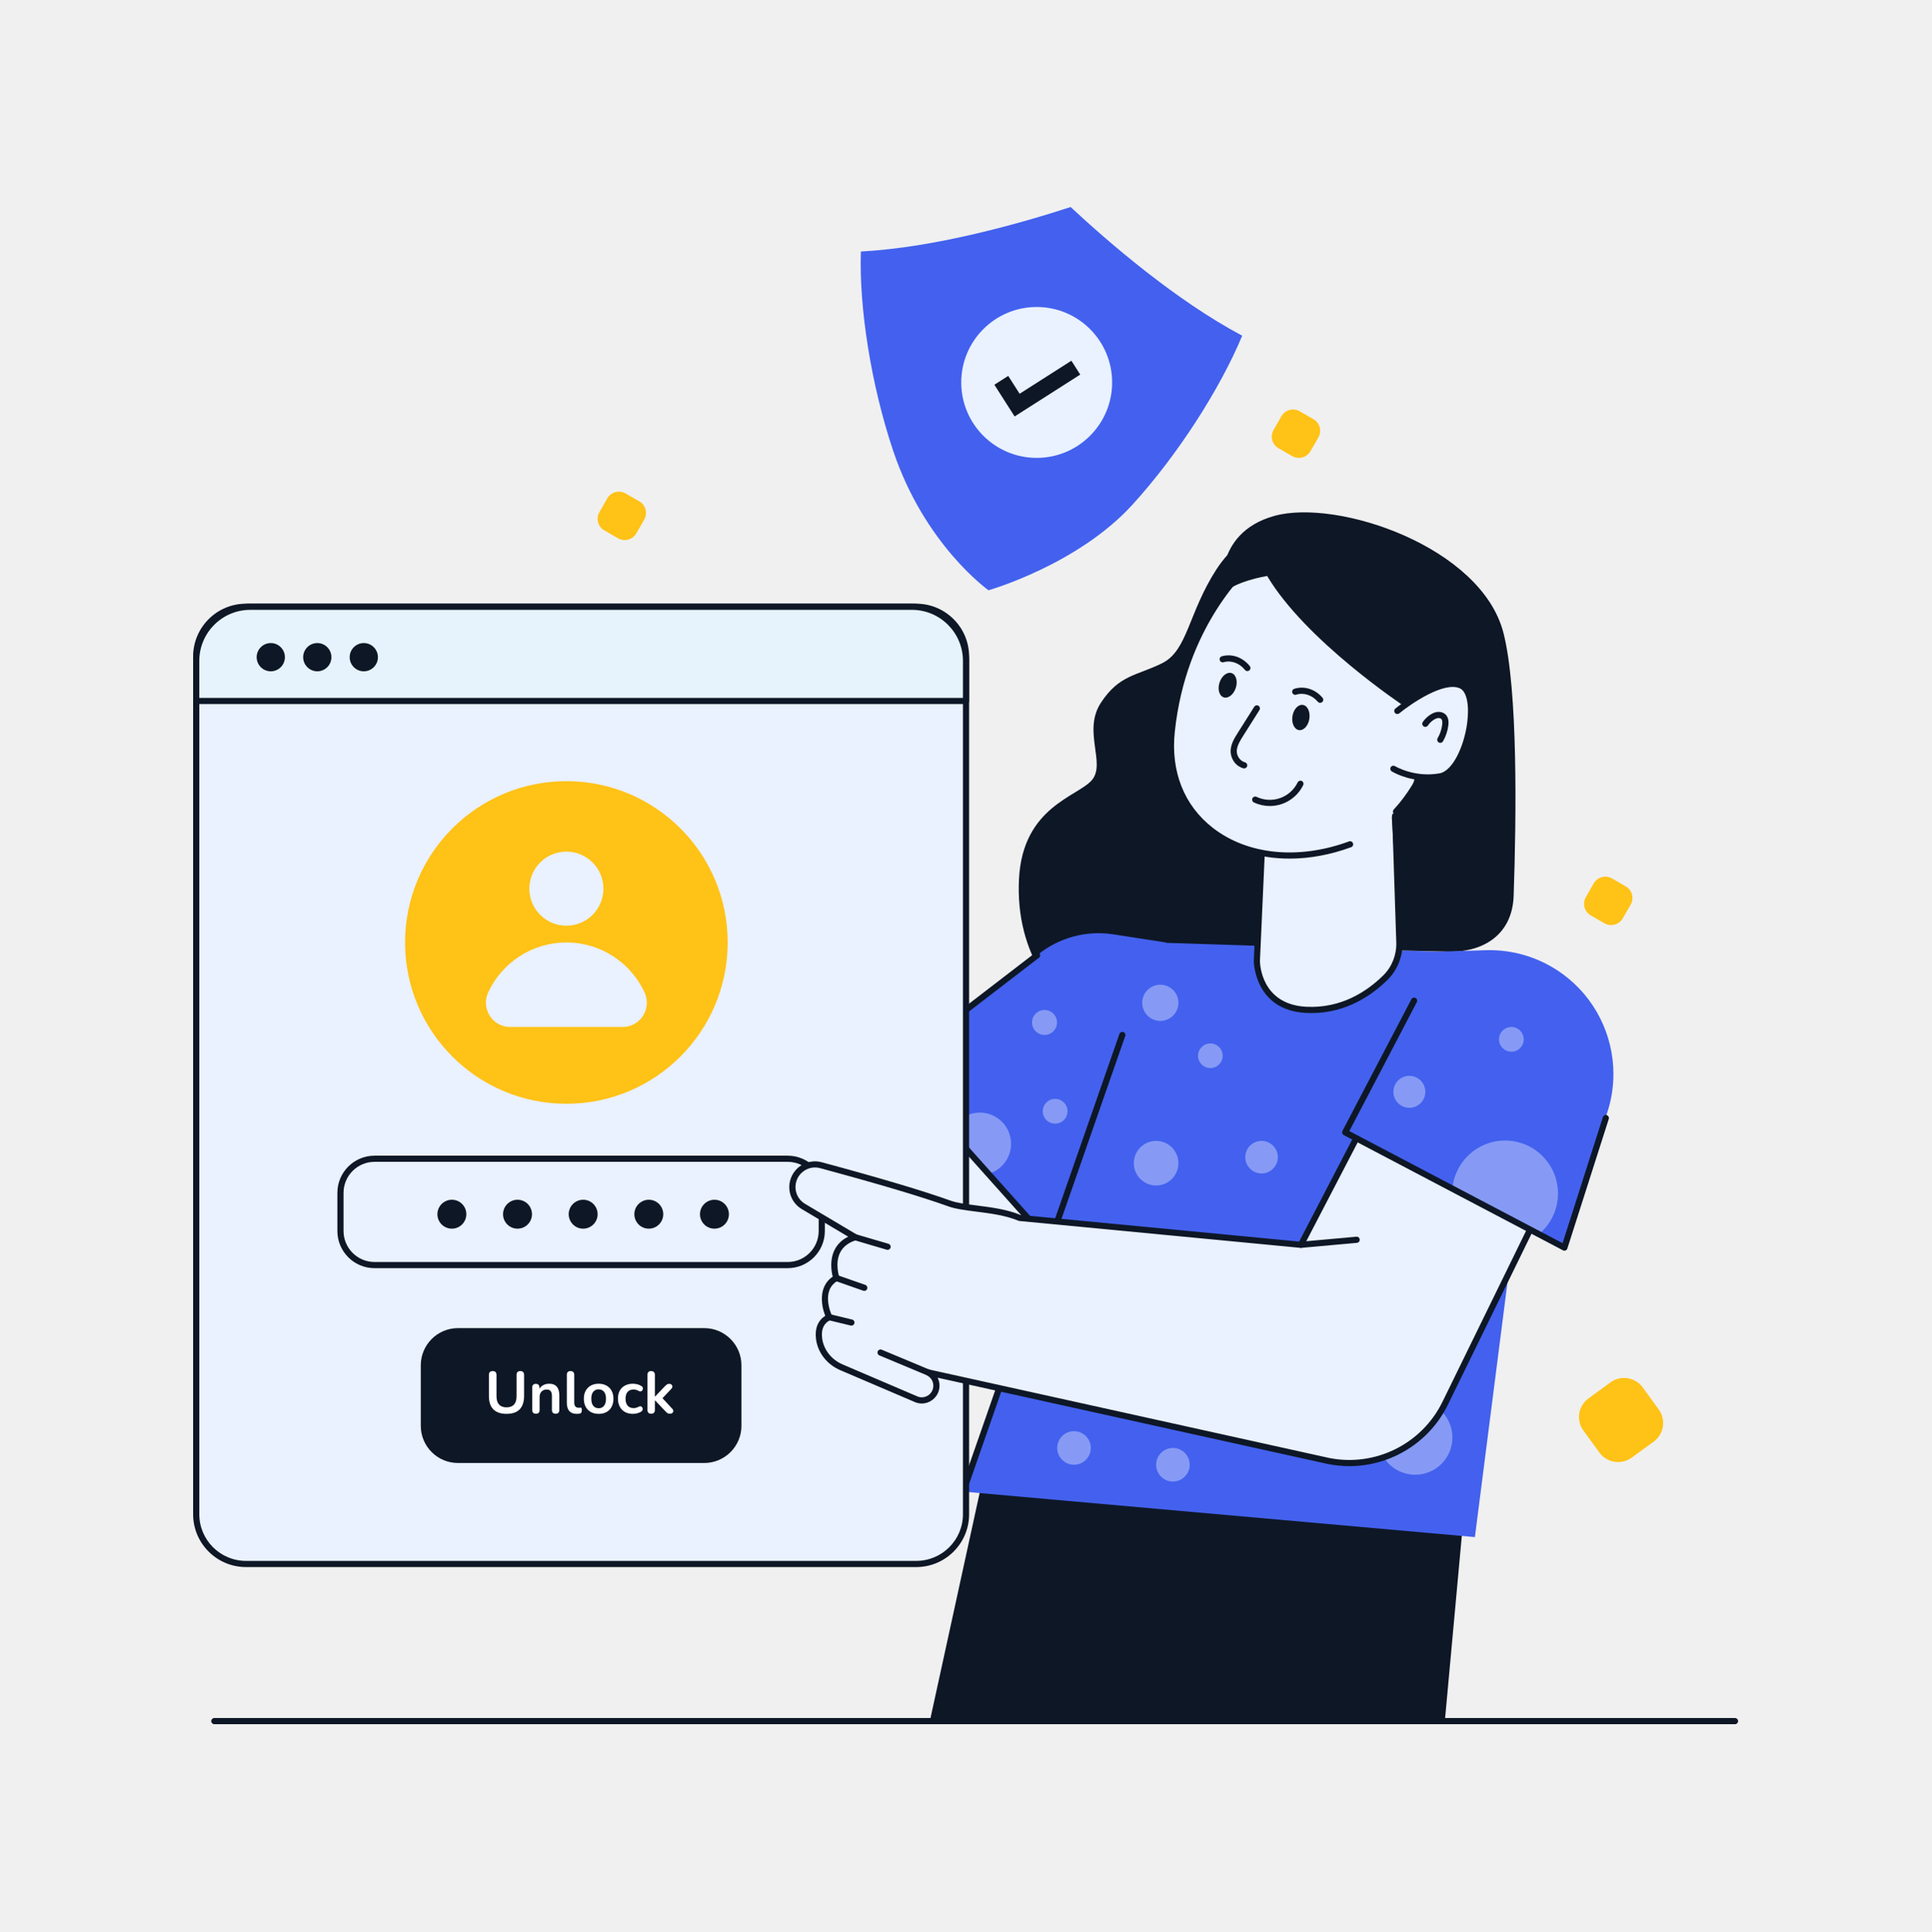
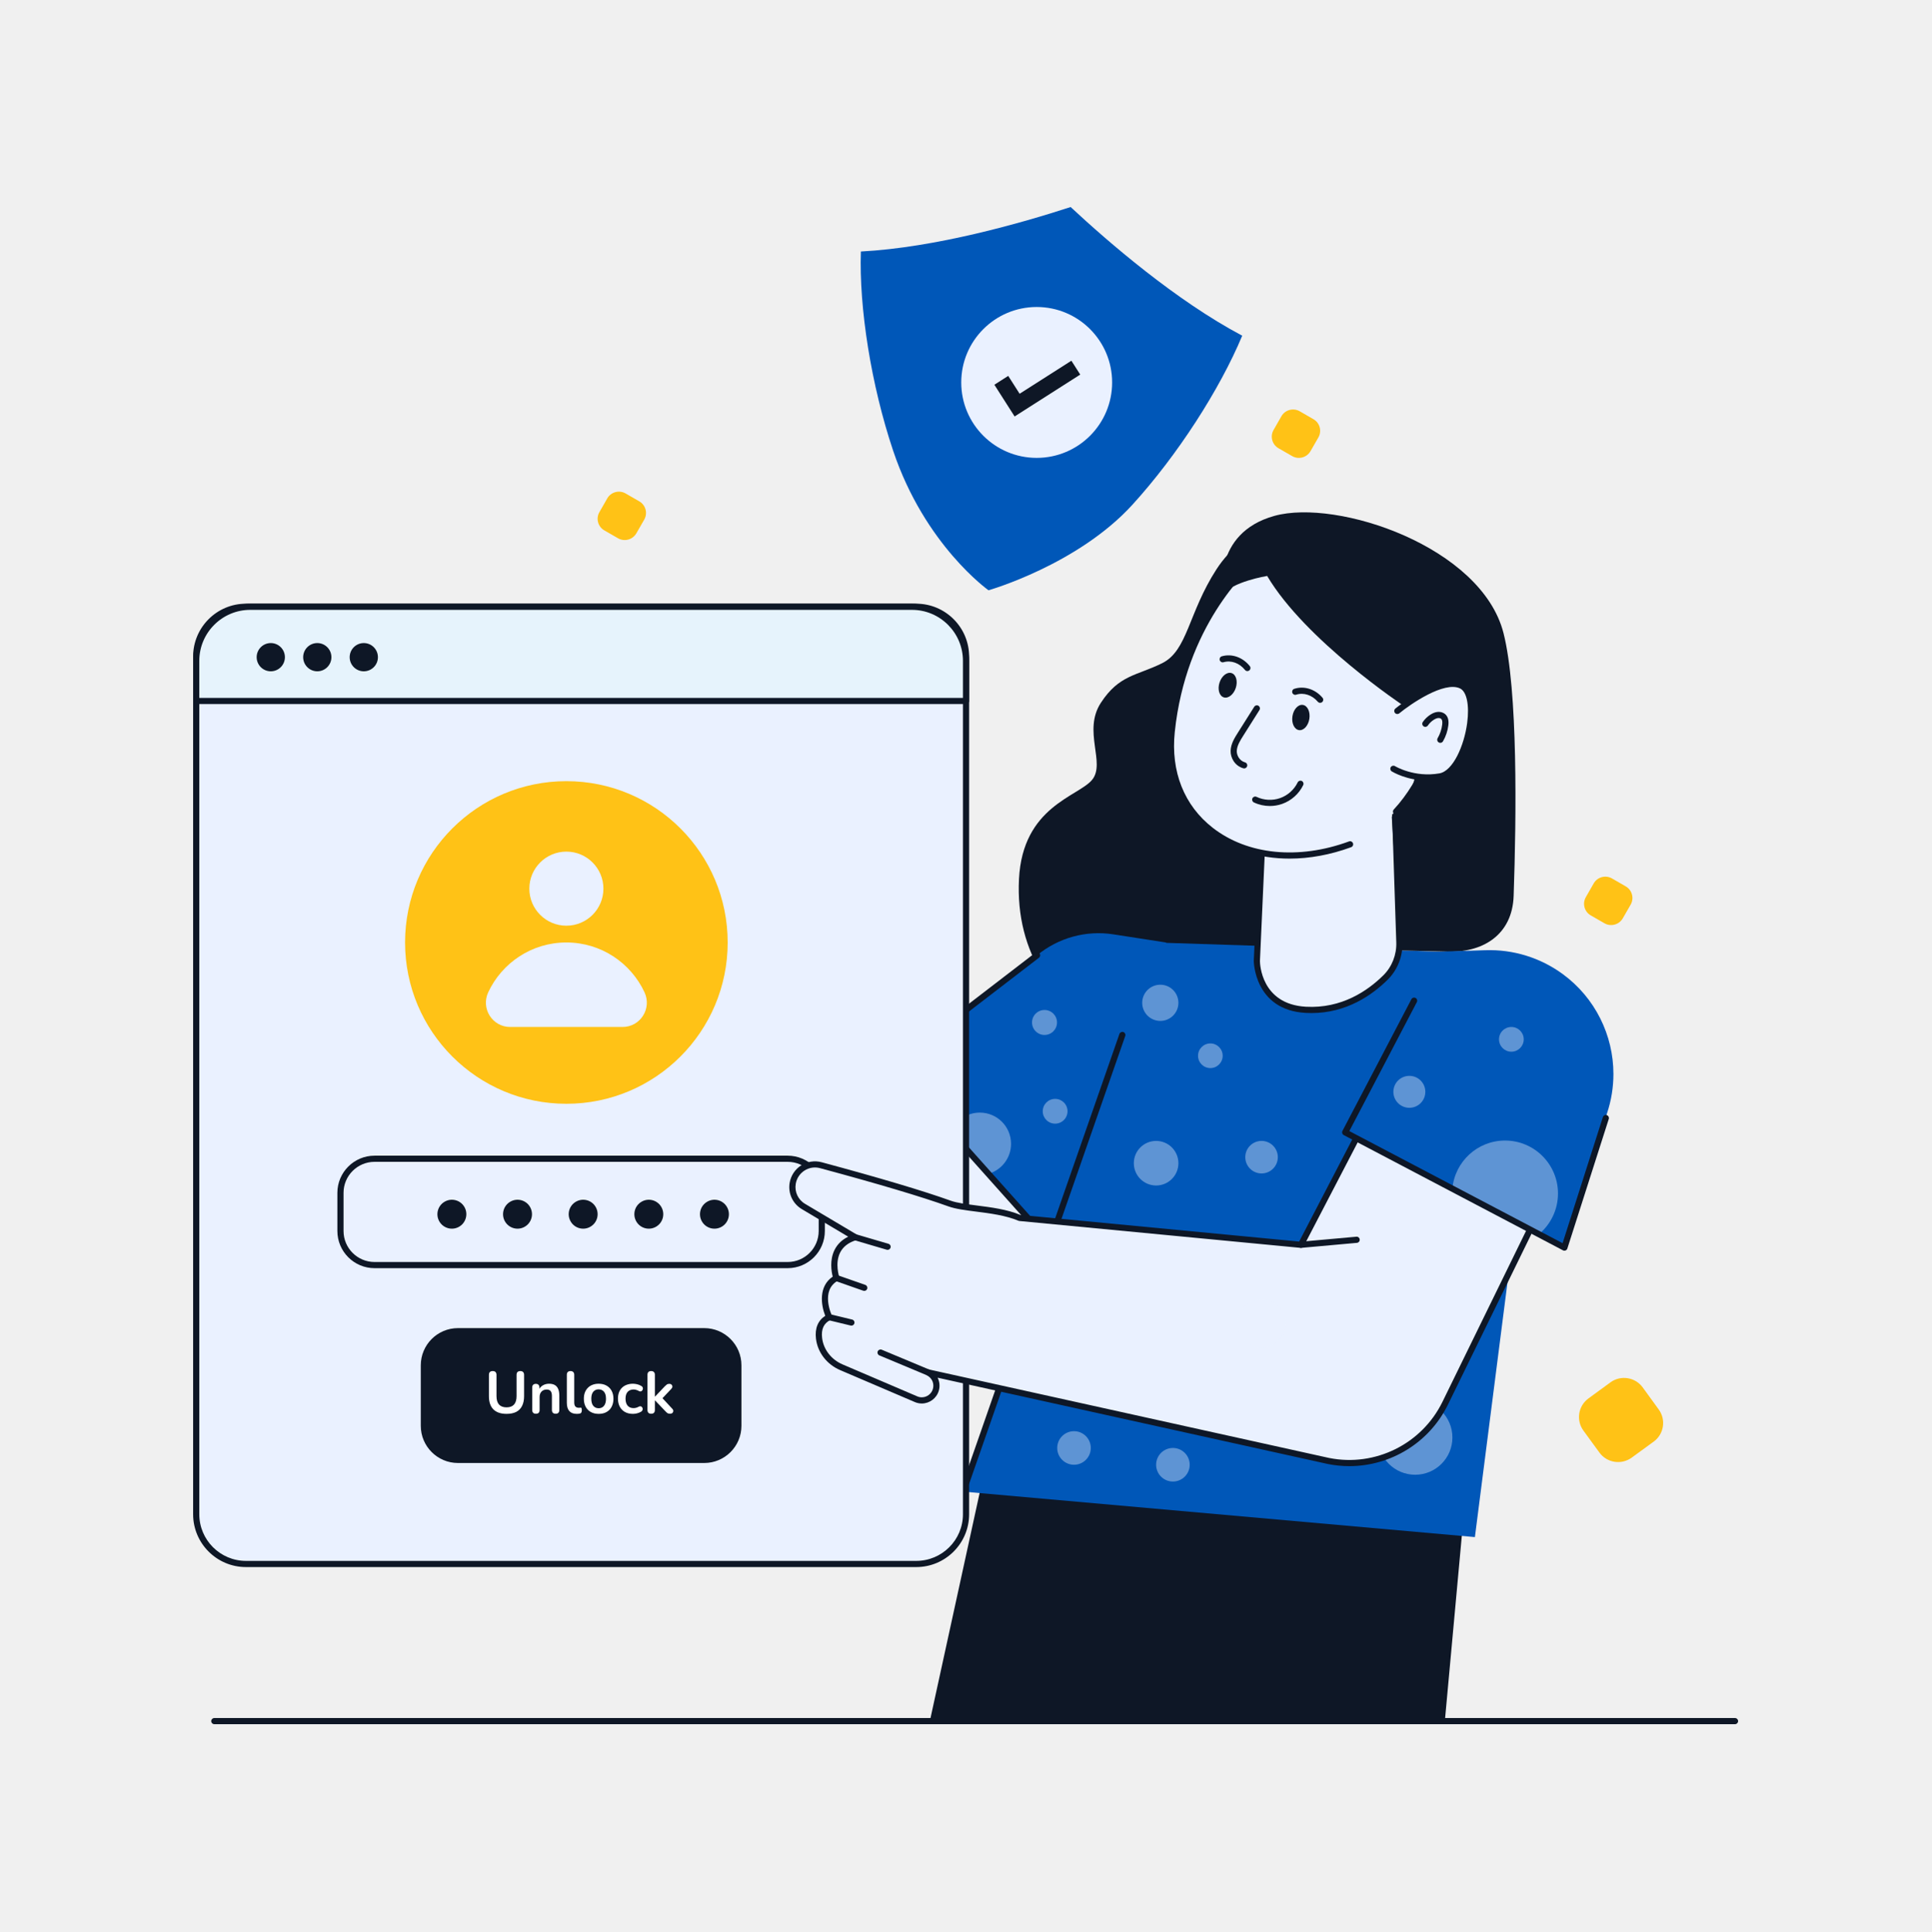
<svg xmlns="http://www.w3.org/2000/svg" width="522" height="522" viewBox="0 0 522 522" fill="none">
  <path d="M468.967 466.041H57.927C57.468 466.041 57.094 465.667 57.094 465.208C57.094 464.749 57.468 464.375 57.927 464.375H468.967C469.426 464.375 469.8 464.749 469.8 465.208C469.8 465.667 469.426 466.041 468.967 466.041Z" fill="#0E1726" />
  <path d="M350.082 139.435C350.082 139.435 336.485 142.015 328.822 153.852C321.159 165.689 321.036 175.839 314.115 179.263C307.193 182.687 302.495 182.385 297.553 189.973C292.608 197.56 298.912 206.211 295.204 210.765C291.495 215.319 276.416 217.897 275.426 237.627C274.436 257.356 284.697 273.14 302.618 280.425C320.541 287.71 374.679 260.088 374.679 260.088L358.735 165.842L350.082 139.435Z" fill="#0E1726" />
  <path d="M263.447 275.762L234.422 299.02L205.442 185.851L146.49 195.817L183.71 343.016C187.408 357.643 197.955 369.578 212.017 375.048C228.168 381.331 246.469 378.141 259.54 366.765L308.734 323.955" fill="#EAF1FF" />
  <path d="M228.966 379.07C223.167 379.07 217.325 378.005 211.717 375.823C197.433 370.267 186.661 358.077 182.905 343.219L145.682 196.019C145.625 195.794 145.665 195.554 145.792 195.359C145.92 195.165 146.122 195.032 146.352 194.994L205.305 185.028C205.728 184.957 206.144 185.222 206.25 185.642L234.91 297.561L262.927 275.111C263.284 274.825 263.81 274.881 264.098 275.24C264.387 275.599 264.328 276.123 263.969 276.411L234.944 299.67C234.722 299.847 234.426 299.897 234.159 299.81C233.889 299.72 233.685 299.501 233.616 299.225L204.826 186.799L147.521 196.485L184.521 342.81C188.145 357.146 198.537 368.908 212.32 374.27C228.235 380.461 246.117 377.341 258.995 366.135L308.189 323.325C308.533 323.022 309.061 323.059 309.364 323.406C309.667 323.753 309.629 324.279 309.283 324.582L260.09 367.392C251.282 375.055 240.212 379.07 228.966 379.07Z" fill="#0E1726" />
-   <path d="M327.175 285.897L295.692 349.22L267.164 317.269L257.054 305.948L241.235 288.24L280.328 258.202C286.073 253.468 293.56 251.403 300.925 252.547L315.133 254.746L327.175 285.897Z" fill="#4361EE" />
+   <path d="M327.175 285.897L295.692 349.22L267.164 317.269L257.054 305.948L241.235 288.24L280.328 258.202C286.073 253.468 293.56 251.403 300.925 252.547L315.133 254.746L327.175 285.897Z" fill="#0057b8" />
  <path opacity="0.4" d="M273.284 309.172C273.284 313.027 270.695 316.272 267.162 317.272L257.052 305.951C258.307 302.883 261.328 300.729 264.84 300.729C269.507 300.729 273.284 304.506 273.284 309.172Z" fill="#EAF1FF" />
  <path d="M295.688 350.057C295.452 350.057 295.227 349.957 295.066 349.779L240.607 288.797C240.452 288.624 240.377 288.394 240.398 288.165C240.419 287.933 240.538 287.722 240.72 287.582L279.813 257.544C280.181 257.262 280.703 257.333 280.982 257.696C281.262 258.062 281.193 258.584 280.83 258.866L242.448 288.357L295.49 347.752L326.426 285.532C326.63 285.12 327.127 284.951 327.543 285.156C327.954 285.36 328.123 285.862 327.919 286.273L296.434 349.596C296.31 349.842 296.072 350.013 295.799 350.051C295.761 350.055 295.726 350.057 295.688 350.057Z" fill="#0E1726" />
  <path d="M251.331 465.209L268.435 386.84L396.315 402.093L390.533 465.209H251.331Z" fill="#0E1726" />
-   <path d="M312.079 254.746L396.455 257.483C408.425 257.872 417.462 268.481 415.942 280.362L398.658 415.47L260.336 403.174L312.079 254.746Z" fill="#4361EE" />
+   <path d="M312.079 254.746L396.455 257.483C408.425 257.872 417.462 268.481 415.942 280.362L398.658 415.47L260.336 403.174L312.079 254.746Z" fill="#0057b8" />
  <path opacity="0.4" d="M382.511 398.616C388.071 398.616 392.579 394.108 392.579 388.548C392.579 382.987 388.071 378.479 382.511 378.479C376.95 378.479 372.442 382.987 372.442 388.548C372.442 394.108 376.95 398.616 382.511 398.616Z" fill="#EAF1FF" />
  <path d="M260.334 404.003C260.242 404.003 260.15 403.989 260.061 403.957C259.626 403.805 259.397 403.331 259.549 402.897L302.576 279.471C302.727 279.037 303.203 278.807 303.637 278.957C304.071 279.11 304.301 279.584 304.149 280.018L261.121 403.444C261.002 403.788 260.681 404.003 260.334 404.003Z" fill="#0E1726" />
  <path d="M339.722 259.747L341.43 221.62L376.909 214.227L378.239 254.702C378.356 258.25 377.024 261.704 374.504 264.203C370.378 268.293 363.057 273.519 352.924 272.947C339.711 272.204 339.722 259.747 339.722 259.747Z" fill="#EAF1FF" />
  <path d="M354.465 273.826C353.943 273.826 353.415 273.812 352.876 273.78C339.037 272.999 338.889 259.878 338.889 259.747C338.889 259.734 338.889 259.722 338.891 259.711L340.599 221.584C340.615 221.204 340.889 220.883 341.261 220.806L376.74 213.412C376.982 213.36 377.233 213.42 377.425 213.573C377.617 213.725 377.734 213.955 377.742 214.201L379.072 254.677C379.195 258.475 377.746 262.165 375.09 264.798C370.868 268.984 363.936 273.826 354.465 273.826ZM340.555 259.763C340.561 260.442 340.843 271.431 352.97 272.116C362.646 272.657 369.701 267.792 373.919 263.612C376.247 261.304 377.517 258.066 377.408 254.729L376.111 215.243L342.236 222.303L340.555 259.763Z" fill="#0E1726" />
  <path d="M377.333 219.384C394.163 201.2 390.373 171.473 390.373 171.473L339.927 150.391C338.989 151.159 319.968 166.639 316.708 197.782C314.023 223.439 338.611 237.884 364.92 228.212" fill="#EAF1FF" />
  <path d="M348.56 232.077C340.344 232.077 332.742 229.705 326.78 225.065C318.573 218.676 314.701 208.956 315.879 197.694C319.069 167.205 337.317 151.449 339.388 149.753C339.626 149.557 339.964 149.501 340.248 149.62L390.694 170.7C390.97 170.815 391.162 171.068 391.199 171.364C391.237 171.665 394.843 201.69 377.945 219.948C377.63 220.286 377.103 220.305 376.767 219.994C376.429 219.68 376.41 219.154 376.721 218.816C391.941 202.373 389.976 175.91 389.596 172.049L340.071 151.355C336.807 154.153 320.508 169.429 317.535 197.869C316.418 208.537 320.065 217.728 327.804 223.752C337.212 231.075 350.98 232.449 364.632 227.431C365.062 227.27 365.542 227.494 365.701 227.926C365.859 228.358 365.638 228.836 365.206 228.995C359.589 231.06 353.943 232.077 348.56 232.077Z" fill="#0E1726" />
  <path d="M379.46 190.812C379.46 190.812 352.826 173.126 342.505 155.673C342.505 155.673 332.904 157.241 330.484 160.83C330.484 160.83 327.48 144.139 344.478 139.434C361.476 134.73 400.478 147.782 406.398 171.153C410.29 186.521 409.874 220.616 409.131 242.164C408.772 252.623 400.869 257.774 390.42 257.195L378.398 256.897L376.193 220.789C385.626 212.159 383.246 201.6 379.46 190.812Z" fill="#0E1726" />
  <path d="M334.029 185.925C334.615 184.115 334.105 182.329 332.891 181.936C331.676 181.543 330.217 182.691 329.63 184.502C329.044 186.312 329.554 188.098 330.768 188.491C331.983 188.884 333.443 187.736 334.029 185.925Z" fill="#0E1726" />
  <path d="M330.484 178.192C332.84 177.505 335.471 178.438 337.158 180.555L330.484 178.192Z" fill="#EAF1FF" />
  <path d="M337.158 181.391C336.914 181.391 336.672 181.282 336.507 181.077C335.026 179.219 332.754 178.401 330.719 178.994C330.274 179.123 329.815 178.868 329.685 178.428C329.556 177.985 329.81 177.524 330.251 177.394C332.94 176.611 335.907 177.649 337.81 180.04C338.096 180.399 338.037 180.923 337.676 181.211C337.523 181.33 337.34 181.391 337.158 181.391Z" fill="#0E1726" />
  <path d="M353.911 194.297C354.206 192.417 353.423 190.733 352.162 190.535C350.901 190.337 349.639 191.7 349.344 193.58C349.049 195.46 349.832 197.144 351.093 197.342C352.354 197.54 353.616 196.177 353.911 194.297Z" fill="#0E1726" />
  <path d="M350.093 186.978C352.427 186.22 355.083 187.072 356.835 189.137L350.093 186.978Z" fill="#EAF1FF" />
  <path d="M356.833 189.97C356.597 189.97 356.363 189.87 356.198 189.676C354.662 187.863 352.363 187.116 350.35 187.769C349.909 187.913 349.444 187.671 349.302 187.235C349.16 186.796 349.398 186.326 349.836 186.184C352.499 185.32 355.497 186.268 357.47 188.598C357.767 188.949 357.725 189.475 357.372 189.772C357.215 189.905 357.025 189.97 356.833 189.97Z" fill="#0E1726" />
  <path d="M377.688 192.167C377.688 192.167 389.27 182.65 394.974 185.316C400.679 187.982 396.415 208.593 389.207 209.86C382 211.128 376.623 207.798 376.623 207.798" fill="#EAF1FF" />
  <path d="M385.885 210.982C380.265 210.982 376.379 208.623 376.187 208.504C375.794 208.261 375.675 207.75 375.917 207.357C376.16 206.965 376.675 206.846 377.064 207.086C377.116 207.117 382.284 210.23 389.068 209.038C392.719 208.397 395.751 201.609 396.57 195.42C397.209 190.591 396.447 186.922 394.626 186.07C390.333 184.066 381.329 190.257 378.22 192.81C377.865 193.1 377.339 193.05 377.047 192.695C376.755 192.34 376.807 191.814 377.162 191.522C377.65 191.119 389.22 181.706 395.332 184.56C397.902 185.761 398.981 189.904 398.223 195.637C397.315 202.496 393.979 209.867 389.358 210.679C388.14 210.892 386.98 210.982 385.885 210.982Z" fill="#0E1726" />
  <path d="M389.306 200.786C389.164 200.786 389.02 200.748 388.886 200.673C388.489 200.441 388.354 199.932 388.585 199.533C389.239 198.412 389.667 197.14 389.819 195.854C389.911 195.107 389.828 194.595 389.575 194.334C389.396 194.15 389.074 194.054 388.736 194.083C388.391 194.115 388.011 194.261 387.579 194.532C386.936 194.933 386.372 195.476 385.948 196.1C385.689 196.48 385.172 196.581 384.792 196.322C384.412 196.063 384.311 195.545 384.572 195.165C385.126 194.351 385.861 193.645 386.698 193.121C387.358 192.707 387.978 192.48 388.592 192.426C389.419 192.352 390.243 192.63 390.774 193.175C391.404 193.825 391.634 194.766 391.477 196.057C391.298 197.564 390.797 199.059 390.03 200.375C389.874 200.638 389.594 200.786 389.306 200.786Z" fill="#0E1726" />
  <path d="M339.722 191.476C338.254 193.8 336.786 196.123 335.318 198.447C334.433 199.848 333.529 201.31 333.464 202.92C333.399 204.53 334.431 206.334 336.295 206.866" fill="#EAF1FF" />
  <path d="M336.296 207.699C336.221 207.699 336.143 207.689 336.066 207.668C333.711 206.995 332.556 204.755 332.631 202.886C332.707 201.024 333.719 199.418 334.615 198.002L339.016 191.031C339.263 190.642 339.777 190.525 340.165 190.772C340.555 191.018 340.67 191.532 340.424 191.92L336.022 198.892C335.239 200.13 334.352 201.535 334.296 202.953C334.247 204.139 335.012 205.634 336.523 206.064C336.966 206.19 337.223 206.651 337.095 207.094C336.993 207.459 336.659 207.699 336.296 207.699Z" fill="#0E1726" />
  <path d="M343.236 217.858C341.752 217.858 340.269 217.535 338.918 216.891C338.503 216.693 338.325 216.196 338.524 215.781C338.722 215.365 339.215 215.188 339.634 215.386C341.614 216.328 343.934 216.449 345.999 215.724C348.064 215 349.799 213.452 350.753 211.481C350.953 211.068 351.45 210.895 351.866 211.095C352.279 211.296 352.453 211.795 352.252 212.208C351.106 214.572 349.028 216.426 346.55 217.296C345.483 217.672 344.357 217.858 343.236 217.858Z" fill="#0E1726" />
  <path d="M247.67 164.008H66.474C59.051 164.008 53.033 170.025 53.033 177.448V409.296C53.033 416.718 59.051 422.736 66.474 422.736H247.672C255.095 422.736 261.113 416.718 261.113 409.296V177.448C261.111 170.025 255.093 164.008 247.67 164.008Z" fill="#EAF1FF" />
  <path d="M247.67 423.569H66.474C58.604 423.569 52.2 417.167 52.2 409.296V177.448C52.2 169.579 58.604 163.175 66.474 163.175H247.672C255.542 163.175 261.946 169.577 261.946 177.448V409.296C261.944 417.167 255.54 423.569 247.67 423.569ZM66.474 164.841C59.523 164.841 53.868 170.495 53.868 177.446V409.294C53.868 416.245 59.525 421.899 66.474 421.899H247.672C254.623 421.899 260.28 416.245 260.28 409.294V177.448C260.28 170.497 254.623 164.843 247.672 164.843H66.474V164.841Z" fill="#0E1726" />
  <path d="M246.495 164.008H67.649C59.577 164.008 53.033 170.552 53.033 178.624V189.471H261.111V178.624C261.111 170.554 254.567 164.008 246.495 164.008Z" fill="#E6F3FC" />
  <path d="M261.111 190.304H53.033C52.574 190.304 52.2 189.93 52.2 189.471V178.624C52.2 170.105 59.13 163.175 67.649 163.175H246.493C255.012 163.175 261.942 170.105 261.942 178.624V189.471C261.944 189.933 261.57 190.304 261.111 190.304ZM53.866 188.638H260.278V178.624C260.278 171.024 254.095 164.841 246.495 164.841H67.649C60.049 164.841 53.866 171.024 53.866 178.624V188.638Z" fill="#0E1726" />
  <path d="M73.191 181.451C75.299 181.451 77.008 179.742 77.008 177.634C77.008 175.526 75.299 173.817 73.191 173.817C71.083 173.817 69.374 175.526 69.374 177.634C69.374 179.742 71.083 181.451 73.191 181.451Z" fill="#0E1726" />
  <path d="M85.763 181.451C87.871 181.451 89.579 179.742 89.579 177.634C89.579 175.526 87.871 173.817 85.763 173.817C83.655 173.817 81.946 175.526 81.946 177.634C81.946 179.742 83.655 181.451 85.763 181.451Z" fill="#0E1726" />
  <path d="M98.332 181.451C100.44 181.451 102.149 179.742 102.149 177.634C102.149 175.526 100.44 173.817 98.332 173.817C96.225 173.817 94.516 175.526 94.516 177.634C94.516 179.742 96.225 181.451 98.332 181.451Z" fill="#0E1726" />
  <path d="M153.088 298.346C177.167 298.346 196.687 278.825 196.687 254.746C196.687 230.667 177.167 211.146 153.088 211.146C129.008 211.146 109.488 230.667 109.488 254.746C109.488 278.825 129.008 298.346 153.088 298.346Z" fill="#FFC216" />
  <path d="M153.088 250.213C158.618 250.213 163.1 245.731 163.1 240.201C163.1 234.672 158.618 230.189 153.088 230.189C147.559 230.189 143.076 234.672 143.076 240.201C143.076 245.731 147.559 250.213 153.088 250.213Z" fill="#EAF1FF" />
  <path d="M168.278 277.585C173.089 277.585 176.242 272.584 174.212 268.224C170.51 260.265 162.444 254.746 153.086 254.746C143.727 254.746 135.664 260.265 131.959 268.224C129.93 272.586 133.085 277.585 137.893 277.585H168.278Z" fill="#EAF1FF" />
  <path d="M212.907 313.204H101.237C96.148 313.204 92.024 317.328 92.024 322.416V332.733C92.024 337.822 96.15 341.945 101.237 341.945H212.905C217.993 341.945 222.117 337.822 222.117 332.733V322.416C222.119 317.328 217.996 313.204 212.907 313.204Z" fill="#EAF1FF" />
  <path d="M212.907 342.779H101.237C95.697 342.779 91.191 338.273 91.191 332.733V322.416C91.191 316.877 95.697 312.371 101.237 312.371H212.905C218.445 312.371 222.953 316.877 222.953 322.416V332.733C222.953 338.273 218.447 342.779 212.907 342.779ZM101.237 314.037C96.616 314.037 92.858 317.796 92.858 322.416V332.733C92.858 337.354 96.616 341.112 101.237 341.112H212.905C217.526 341.112 221.286 337.354 221.286 332.733V322.416C221.286 317.796 217.528 314.037 212.905 314.037H101.237Z" fill="#0E1726" />
  <path d="M190.36 359.814H123.783C118.695 359.814 114.571 363.938 114.571 369.027V385.392C114.571 390.481 118.695 394.605 123.783 394.605H190.36C195.449 394.605 199.573 390.479 199.573 385.392V369.027C199.573 363.938 195.449 359.814 190.36 359.814Z" fill="#0E1726" />
  <path d="M136.92 382.16C136.141 382.16 135.453 382.058 134.856 381.856C134.269 381.653 133.773 381.354 133.368 380.96C132.963 380.554 132.659 380.053 132.456 379.456C132.253 378.858 132.152 378.165 132.152 377.376V371.632C132.152 371.28 132.237 371.018 132.408 370.848C132.589 370.677 132.845 370.592 133.176 370.592C133.507 370.592 133.757 370.677 133.928 370.848C134.109 371.018 134.2 371.28 134.2 371.632V377.36C134.2 378.373 134.429 379.136 134.888 379.648C135.357 380.149 136.035 380.4 136.92 380.4C137.805 380.4 138.477 380.149 138.936 379.648C139.395 379.136 139.624 378.373 139.624 377.36V371.632C139.624 371.28 139.709 371.018 139.88 370.848C140.061 370.677 140.317 370.592 140.648 370.592C140.968 370.592 141.213 370.677 141.384 370.848C141.565 371.018 141.656 371.28 141.656 371.632V377.376C141.656 378.421 141.475 379.301 141.112 380.016C140.76 380.73 140.232 381.269 139.528 381.632C138.824 381.984 137.955 382.16 136.92 382.16Z" fill="white" />
  <path d="M144.844 382.128C144.524 382.128 144.279 382.042 144.108 381.872C143.938 381.69 143.852 381.434 143.852 381.104V375.056C143.852 374.725 143.938 374.474 144.108 374.304C144.279 374.133 144.519 374.048 144.828 374.048C145.138 374.048 145.378 374.133 145.548 374.304C145.719 374.474 145.804 374.725 145.804 375.056V376.144L145.628 375.744C145.863 375.178 146.226 374.752 146.716 374.464C147.218 374.165 147.783 374.016 148.412 374.016C149.042 374.016 149.559 374.133 149.964 374.368C150.37 374.602 150.674 374.96 150.876 375.44C151.079 375.909 151.18 376.506 151.18 377.232V381.104C151.18 381.434 151.095 381.69 150.924 381.872C150.754 382.042 150.508 382.128 150.188 382.128C149.868 382.128 149.618 382.042 149.436 381.872C149.266 381.69 149.18 381.434 149.18 381.104V377.328C149.18 376.72 149.063 376.277 148.828 376C148.604 375.722 148.252 375.584 147.772 375.584C147.186 375.584 146.716 375.77 146.364 376.144C146.023 376.506 145.852 376.992 145.852 377.6V381.104C145.852 381.786 145.516 382.128 144.844 382.128Z" fill="white" />
  <path d="M155.884 382.16C154.998 382.16 154.332 381.909 153.884 381.408C153.436 380.896 153.212 380.149 153.212 379.168V371.6C153.212 371.269 153.297 371.018 153.468 370.848C153.638 370.677 153.884 370.592 154.204 370.592C154.524 370.592 154.769 370.677 154.94 370.848C155.121 371.018 155.212 371.269 155.212 371.6V379.072C155.212 379.562 155.313 379.925 155.516 380.16C155.729 380.394 156.028 380.512 156.412 380.512C156.497 380.512 156.577 380.512 156.652 380.512C156.726 380.501 156.801 380.49 156.876 380.48C157.025 380.458 157.126 380.501 157.18 380.608C157.233 380.704 157.26 380.906 157.26 381.216C157.26 381.482 157.206 381.69 157.1 381.84C156.993 381.989 156.817 382.08 156.572 382.112C156.465 382.122 156.353 382.133 156.236 382.144C156.118 382.154 156.001 382.16 155.884 382.16Z" fill="white" />
  <path d="M161.811 382.16C161 382.16 160.296 381.994 159.699 381.664C159.102 381.333 158.638 380.864 158.307 380.256C157.976 379.637 157.811 378.912 157.811 378.08C157.811 377.45 157.902 376.89 158.083 376.4C158.275 375.898 158.547 375.472 158.899 375.12C159.251 374.757 159.672 374.485 160.163 374.304C160.654 374.112 161.203 374.016 161.811 374.016C162.622 374.016 163.326 374.181 163.923 374.512C164.52 374.842 164.984 375.312 165.315 375.92C165.646 376.528 165.811 377.248 165.811 378.08C165.811 378.709 165.715 379.274 165.523 379.776C165.342 380.277 165.075 380.709 164.723 381.072C164.371 381.424 163.95 381.696 163.459 381.888C162.968 382.069 162.419 382.16 161.811 382.16ZM161.811 380.64C162.206 380.64 162.552 380.544 162.851 380.352C163.15 380.16 163.379 379.877 163.539 379.504C163.71 379.12 163.795 378.645 163.795 378.08C163.795 377.226 163.614 376.592 163.251 376.176C162.888 375.749 162.408 375.536 161.811 375.536C161.416 375.536 161.07 375.632 160.771 375.824C160.472 376.005 160.238 376.288 160.067 376.672C159.907 377.045 159.827 377.514 159.827 378.08C159.827 378.922 160.008 379.562 160.371 380C160.734 380.426 161.214 380.64 161.811 380.64Z" fill="white" />
  <path d="M171.078 382.16C170.256 382.16 169.542 381.994 168.934 381.664C168.326 381.322 167.856 380.842 167.526 380.224C167.195 379.605 167.03 378.88 167.03 378.048C167.03 377.418 167.12 376.858 167.302 376.368C167.494 375.866 167.766 375.445 168.118 375.104C168.47 374.752 168.896 374.485 169.398 374.304C169.899 374.112 170.459 374.016 171.078 374.016C171.43 374.016 171.808 374.064 172.214 374.16C172.63 374.256 173.019 374.416 173.382 374.64C173.552 374.746 173.664 374.874 173.718 375.024C173.771 375.173 173.782 375.328 173.75 375.488C173.718 375.637 173.648 375.77 173.542 375.888C173.446 375.994 173.323 376.064 173.174 376.096C173.024 376.117 172.859 376.08 172.678 375.984C172.443 375.845 172.203 375.744 171.958 375.68C171.712 375.605 171.478 375.568 171.254 375.568C170.902 375.568 170.592 375.626 170.326 375.744C170.059 375.85 169.83 376.01 169.638 376.224C169.456 376.426 169.318 376.682 169.222 376.992C169.126 377.301 169.078 377.658 169.078 378.064C169.078 378.853 169.264 379.477 169.638 379.936C170.022 380.384 170.56 380.608 171.254 380.608C171.478 380.608 171.707 380.576 171.942 380.512C172.187 380.448 172.432 380.346 172.678 380.208C172.859 380.112 173.019 380.08 173.158 380.112C173.307 380.144 173.43 380.218 173.526 380.336C173.622 380.442 173.68 380.576 173.702 380.736C173.723 380.885 173.702 381.034 173.638 381.184C173.584 381.333 173.478 381.456 173.318 381.552C172.966 381.765 172.592 381.92 172.198 382.016C171.803 382.112 171.43 382.16 171.078 382.16Z" fill="white" />
  <path d="M176.001 382.128C175.681 382.128 175.435 382.042 175.265 381.872C175.094 381.69 175.009 381.434 175.009 381.104V371.6C175.009 371.269 175.094 371.018 175.265 370.848C175.435 370.677 175.681 370.592 176.001 370.592C176.321 370.592 176.566 370.677 176.737 370.848C176.918 371.018 177.009 371.269 177.009 371.6V377.504H177.041L179.681 374.72C179.894 374.506 180.081 374.341 180.241 374.224C180.401 374.106 180.619 374.048 180.897 374.048C181.174 374.048 181.382 374.122 181.521 374.272C181.67 374.41 181.745 374.581 181.745 374.784C181.745 374.986 181.649 375.189 181.457 375.392L178.673 378.336V377.504L181.729 380.8C181.921 381.002 182.006 381.21 181.985 381.424C181.974 381.626 181.889 381.797 181.729 381.936C181.569 382.064 181.366 382.128 181.121 382.128C180.822 382.128 180.582 382.069 180.401 381.952C180.23 381.834 180.038 381.658 179.825 381.424L177.041 378.512H177.009V381.104C177.009 381.786 176.673 382.128 176.001 382.128Z" fill="white" />
  <path d="M190.361 395.44H123.783C118.244 395.44 113.736 390.934 113.736 385.395V369.029C113.736 363.489 118.242 358.983 123.783 358.983H190.359C195.898 358.983 200.406 363.489 200.406 369.029V385.395C200.406 390.932 195.9 395.44 190.361 395.44ZM123.783 360.648C119.163 360.648 115.402 364.406 115.402 369.027V385.392C115.402 390.013 119.16 393.772 123.783 393.772H190.359C194.979 393.772 198.74 390.013 198.74 385.392V369.027C198.74 364.406 194.981 360.648 190.359 360.648H123.783Z" fill="#0E1726" />
  <path d="M178.752 326.236C179.829 328.113 179.196 330.502 177.319 331.579C175.453 332.656 173.064 332.024 171.987 330.147C170.909 328.28 171.542 325.891 173.419 324.814C175.286 323.724 177.672 324.369 178.752 326.236Z" fill="#0E1726" />
  <path d="M161.01 326.236C162.087 328.113 161.454 330.502 159.577 331.579C157.711 332.656 155.322 332.024 154.245 330.147C153.157 328.28 153.8 325.891 155.666 324.814C157.544 323.724 159.932 324.369 161.01 326.236Z" fill="#0E1726" />
  <path d="M195.07 331.579C193.192 332.656 190.804 332.024 189.726 330.147C188.649 328.28 189.282 325.891 191.159 324.814C193.025 323.726 195.414 324.369 196.491 326.236C197.581 328.113 196.936 330.502 195.07 331.579Z" fill="#0E1726" />
  <path d="M125.527 326.236C126.604 328.113 125.959 330.502 124.094 331.579C122.227 332.656 119.839 332.024 118.751 330.147C117.674 328.28 118.319 325.891 120.183 324.814C122.05 323.724 124.449 324.369 125.527 326.236Z" fill="#0E1726" />
  <path d="M143.268 326.236C144.346 328.113 143.713 330.502 141.836 331.579C139.969 332.656 137.58 332.024 136.493 330.147C135.415 328.28 136.058 325.891 137.925 324.814C139.802 323.724 142.191 324.369 143.268 326.236Z" fill="#0E1726" />
  <path d="M376.621 288.43L351.636 336.466L275.616 329.2C275.605 329.2 275.605 329.2 275.605 329.2C269.462 326.59 260.95 326.859 256.64 325.304C246.893 321.794 230.912 317.382 221.875 314.947C218.386 314.008 214.857 316.284 214.262 319.848C213.847 322.335 215.001 324.821 217.171 326.11L231.158 334.422C223.071 336.911 226.059 345.443 226.059 345.443C220.539 348.508 224.126 356.018 224.126 356.018C221.616 357.24 221.115 359.518 221.382 361.75C221.793 365.239 224.193 368.193 227.425 369.571L247.599 378.203C248.111 378.425 248.633 378.525 249.155 378.525C250.844 378.525 252.433 377.424 252.942 375.691C253.441 374.025 252.798 372.236 251.353 371.282L250.898 370.97L359.09 394.899C371.931 397.455 384.875 391.044 390.629 379.291L422.857 313.392L376.621 288.43Z" fill="#EAF1FF" />
  <path d="M364.715 396.289C362.798 396.289 360.863 396.104 358.929 395.717L253.429 372.384C253.974 373.449 254.107 374.712 253.742 375.931C253.147 377.948 251.259 379.358 249.155 379.358C248.499 379.358 247.864 379.226 247.267 378.967L227.097 370.338C223.497 368.803 220.99 365.55 220.553 361.848C220.219 359.056 221.086 356.933 223.061 355.661C221.908 352.746 221.19 347.702 225.08 345.067C224.738 343.73 224.189 340.59 225.598 337.798C226.37 336.27 227.6 335.088 229.269 334.272L216.743 326.828C214.26 325.352 212.963 322.56 213.437 319.712C213.761 317.779 214.891 316.062 216.536 315.006C218.179 313.951 220.203 313.636 222.09 314.145C237.932 318.415 249.65 321.907 256.92 324.523C258.67 325.153 261.274 325.485 264.028 325.838C267.865 326.327 272.208 326.882 275.821 328.392L351.154 335.587L375.878 288.05C375.98 287.851 376.159 287.703 376.37 287.638C376.583 287.574 376.815 287.594 377.011 287.701L423.248 312.663C423.643 312.876 423.797 313.36 423.601 313.761L391.373 379.661C386.332 389.967 375.871 396.287 364.715 396.289ZM250.898 370.137C250.959 370.137 251.017 370.144 251.078 370.156L359.27 394.085C371.699 396.557 384.298 390.326 389.88 378.924L421.755 313.742L376.968 289.563L352.375 336.848C352.218 337.149 351.897 337.324 351.557 337.293L275.537 330.027C275.451 330.018 275.357 329.998 275.28 329.964C271.858 328.511 267.588 327.966 263.821 327.486C260.973 327.122 258.281 326.778 256.358 326.085C249.132 323.483 237.458 320.004 221.66 315.747C220.207 315.354 218.705 315.588 217.442 316.4C216.189 317.204 215.331 318.509 215.087 319.979C214.724 322.145 215.711 324.268 217.597 325.389L231.584 333.702C231.868 333.871 232.025 334.19 231.987 334.516C231.948 334.844 231.72 335.117 231.405 335.213C229.34 335.848 227.891 336.965 227.095 338.533C225.602 341.479 226.836 345.125 226.849 345.163C226.98 345.545 226.819 345.969 226.467 346.165C221.7 348.81 224.75 355.375 224.88 355.655C225.076 356.068 224.903 356.563 224.493 356.762C222.673 357.649 221.925 359.246 222.213 361.645C222.579 364.756 224.702 367.498 227.755 368.799L247.931 377.431C248.322 377.6 248.733 377.685 249.159 377.685C250.531 377.685 251.758 376.767 252.147 375.449C252.544 374.123 252.042 372.726 250.896 371.971L250.431 371.653C250.101 371.428 249.977 371 250.136 370.634C250.268 370.329 250.573 370.137 250.898 370.137Z" fill="#0E1726" />
  <path d="M351.638 337.293C351.212 337.293 350.849 336.967 350.809 336.535C350.767 336.076 351.106 335.673 351.565 335.631L366.619 334.276C367.089 334.234 367.484 334.572 367.524 335.032C367.565 335.491 367.227 335.894 366.768 335.936L351.713 337.291C351.688 337.293 351.663 337.293 351.638 337.293Z" fill="#0E1726" />
  <path d="M250.898 371.81C250.792 371.81 250.683 371.789 250.577 371.746L237.689 366.359C237.263 366.181 237.065 365.692 237.241 365.269C237.42 364.843 237.907 364.644 238.33 364.822L251.218 370.209C251.644 370.386 251.842 370.875 251.667 371.299C251.533 371.618 251.224 371.81 250.898 371.81Z" fill="#0E1726" />
  <path d="M233.608 348.923C233.516 348.923 233.424 348.909 233.332 348.875L225.784 346.23C225.35 346.077 225.122 345.601 225.272 345.167C225.425 344.733 225.899 344.503 226.335 344.656L233.883 347.301C234.318 347.453 234.545 347.93 234.395 348.364C234.274 348.708 233.95 348.923 233.608 348.923Z" fill="#0E1726" />
  <path d="M230.131 358.311C230.066 358.311 229.999 358.303 229.932 358.288L223.923 356.833C223.476 356.724 223.201 356.273 223.309 355.826C223.418 355.379 223.869 355.106 224.316 355.212L230.325 356.668C230.772 356.776 231.047 357.227 230.939 357.674C230.847 358.054 230.507 358.311 230.131 358.311Z" fill="#0E1726" />
  <path d="M239.911 337.826C239.834 337.826 239.755 337.815 239.675 337.792L230.922 335.218C230.482 335.088 230.229 334.625 230.359 334.184C230.488 333.744 230.945 333.489 231.394 333.621L240.147 336.195C240.588 336.325 240.84 336.788 240.711 337.229C240.604 337.59 240.272 337.826 239.911 337.826Z" fill="#0E1726" />
-   <path d="M436.1 290.297C436.1 293.852 435.534 297.45 434.356 300.95L422.858 337.22L415.959 333.6L392.573 321.301L363.59 306.071L389.151 257.235L401.527 256.834C409.004 256.59 416.345 258.855 422.39 263.278C431.178 269.711 436.1 279.832 436.1 290.297Z" fill="#4361EE" />
+   <path d="M436.1 290.297C436.1 293.852 435.534 297.45 434.356 300.95L422.858 337.22L415.959 333.6L392.573 321.301L363.59 306.071L389.151 257.235L401.527 256.834C409.004 256.59 416.345 258.855 422.39 263.278C431.178 269.711 436.1 279.832 436.1 290.297Z" fill="#0057b8" />
  <g opacity="0.4">
    <path d="M421.114 322.592C421.114 327.015 419.114 330.969 415.959 333.602L392.573 321.304C393.218 314.006 399.338 308.283 406.805 308.283C414.714 308.283 421.114 314.693 421.114 322.592Z" fill="#EAF1FF" />
  </g>
  <path d="M422.851 338.054C422.718 338.054 422.584 338.022 422.465 337.958L363.208 306.809C362.8 306.596 362.644 306.093 362.857 305.685L381.49 270.091C381.703 269.684 382.204 269.526 382.613 269.741C383.021 269.954 383.179 270.457 382.964 270.866L364.717 305.723L422.359 336.024L433.252 301.948C433.394 301.509 433.859 301.267 434.3 301.407C434.738 301.547 434.981 302.017 434.841 302.455L423.645 337.477C423.57 337.711 423.394 337.901 423.167 337.995C423.066 338.033 422.96 338.054 422.851 338.054Z" fill="#0E1726" />
-   <path d="M267.189 159.548C267.189 159.548 249.973 147.356 241.408 121.814C235.466 104.093 232.173 83.211 232.691 67.981C252.938 66.914 276.144 60.274 289.388 55.958C299.586 65.452 317.846 81.244 335.765 90.736C329.71 105.264 318.263 123.041 306.122 136.386C291.28 152.697 267.189 159.548 267.189 159.548Z" fill="#4361EE" />
+   <path d="M267.189 159.548C267.189 159.548 249.973 147.356 241.408 121.814C235.466 104.093 232.173 83.211 232.691 67.981C252.938 66.914 276.144 60.274 289.388 55.958C299.586 65.452 317.846 81.244 335.765 90.736C329.71 105.264 318.263 123.041 306.122 136.386C291.28 152.697 267.189 159.548 267.189 159.548Z" fill="#0057b8" />
  <path d="M280.212 123.762C291.474 123.762 300.603 114.633 300.603 103.371C300.603 92.109 291.474 82.98 280.212 82.98C268.95 82.98 259.82 92.109 259.82 103.371C259.82 114.633 268.95 123.762 280.212 123.762Z" fill="#EAF1FF" />
  <path d="M270.645 102.798L274.923 109.499L290.785 99.374" fill="#EAF1FF" />
  <path d="M274.246 112.566L268.773 103.993L272.517 101.602L275.599 106.429L289.589 97.501L291.982 101.247L274.246 112.566Z" fill="#0E1726" />
  <path d="M446.982 389.664L441.032 393.999C438.238 396.016 434.344 395.404 432.323 392.631L427.986 386.681C425.965 383.906 426.576 380.012 429.349 377.992L435.304 373.637C438.079 371.616 441.971 372.227 444.013 375.005L448.346 380.976C450.369 383.749 449.757 387.643 446.982 389.664Z" fill="#FFC216" />
  <path d="M440.758 244.517L438.627 248.225C437.622 249.956 435.411 250.553 433.682 249.561L429.974 247.43C428.245 246.436 427.648 244.225 428.642 242.498L430.77 238.777C431.763 237.048 433.972 236.451 435.714 237.441L439.426 239.583C441.153 240.579 441.75 242.788 440.758 244.517Z" fill="#FFC216" />
  <path d="M174.131 140.45L171.999 144.158C170.995 145.889 168.784 146.486 167.055 145.494L163.347 143.362C161.618 142.368 161.02 140.157 162.014 138.43L164.142 134.71C165.136 132.981 167.345 132.384 169.086 133.373L172.799 135.516C174.528 136.509 175.125 138.721 174.131 140.45Z" fill="#FFC216" />
  <path d="M356.352 118.241L354.22 121.95C353.216 123.681 351.005 124.278 349.276 123.286L345.568 121.154C343.839 120.16 343.242 117.949 344.236 116.222L346.363 112.502C347.357 110.773 349.566 110.176 351.308 111.165L355.02 113.308C356.749 114.301 357.346 116.513 356.352 118.241Z" fill="#FFC216" />
  <g opacity="0.4">
    <path d="M408.515 284.271C410.361 284.271 411.858 282.774 411.858 280.928C411.858 279.082 410.361 277.585 408.515 277.585C406.669 277.585 405.172 279.082 405.172 280.928C405.172 282.774 406.669 284.271 408.515 284.271Z" fill="#EAF1FF" />
  </g>
  <g opacity="0.4">
    <path d="M380.941 299.432C383.326 299.432 385.259 297.499 385.259 295.114C385.259 292.729 383.326 290.796 380.941 290.796C378.556 290.796 376.623 292.729 376.623 295.114C376.623 297.499 378.556 299.432 380.941 299.432Z" fill="#EAF1FF" />
  </g>
  <g opacity="0.4">
    <path d="M327.155 288.695C328.994 288.695 330.485 287.204 330.485 285.365C330.485 283.525 328.994 282.034 327.155 282.034C325.315 282.034 323.824 283.525 323.824 285.365C323.824 287.204 325.315 288.695 327.155 288.695Z" fill="#EAF1FF" />
  </g>
  <g opacity="0.4">
    <path d="M340.991 317.176C343.42 317.176 345.388 315.207 345.388 312.778C345.388 310.35 343.42 308.381 340.991 308.381C338.562 308.381 336.594 310.35 336.594 312.778C336.594 315.207 338.562 317.176 340.991 317.176Z" fill="#EAF1FF" />
  </g>
  <g opacity="0.4">
    <path d="M312.492 320.433C315.82 320.433 318.518 317.735 318.518 314.407C318.518 311.079 315.82 308.381 312.492 308.381C309.164 308.381 306.466 311.079 306.466 314.407C306.466 317.735 309.164 320.433 312.492 320.433Z" fill="#EAF1FF" />
  </g>
  <g opacity="0.4">
    <path d="M282.328 279.744C284.193 279.744 285.705 278.232 285.705 276.367C285.705 274.503 284.193 272.991 282.328 272.991C280.464 272.991 278.952 274.503 278.952 276.367C278.952 278.232 280.464 279.744 282.328 279.744Z" fill="#EAF1FF" />
  </g>
  <g opacity="0.4">
    <path d="M285.198 303.716C287.047 303.716 288.547 302.216 288.547 300.367C288.547 298.517 287.047 297.018 285.198 297.018C283.348 297.018 281.849 298.517 281.849 300.367C281.849 302.216 283.348 303.716 285.198 303.716Z" fill="#EAF1FF" />
  </g>
  <g opacity="0.4">
    <path d="M290.299 395.916C292.805 395.916 294.836 393.885 294.836 391.379C294.836 388.873 292.805 386.842 290.299 386.842C287.793 386.842 285.762 388.873 285.762 391.379C285.762 393.885 287.793 395.916 290.299 395.916Z" fill="#EAF1FF" />
  </g>
  <g opacity="0.4">
    <path d="M317.031 400.453C319.537 400.453 321.569 398.422 321.569 395.916C321.569 393.41 319.537 391.379 317.031 391.379C314.526 391.379 312.494 393.41 312.494 395.916C312.494 398.422 314.526 400.453 317.031 400.453Z" fill="#EAF1FF" />
  </g>
  <g opacity="0.4">
    <path d="M341.071 364.256C344.673 364.256 347.594 361.335 347.594 357.733C347.594 354.13 344.673 351.21 341.071 351.21C337.468 351.21 334.548 354.13 334.548 357.733C334.548 361.335 337.468 364.256 341.071 364.256Z" fill="#EAF1FF" />
  </g>
  <g opacity="0.4">
    <path d="M313.626 275.948C316.327 275.948 318.518 273.758 318.518 271.056C318.518 268.354 316.327 266.164 313.626 266.164C310.924 266.164 308.733 268.354 308.733 271.056C308.733 273.758 310.924 275.948 313.626 275.948Z" fill="#EAF1FF" />
  </g>
</svg>
